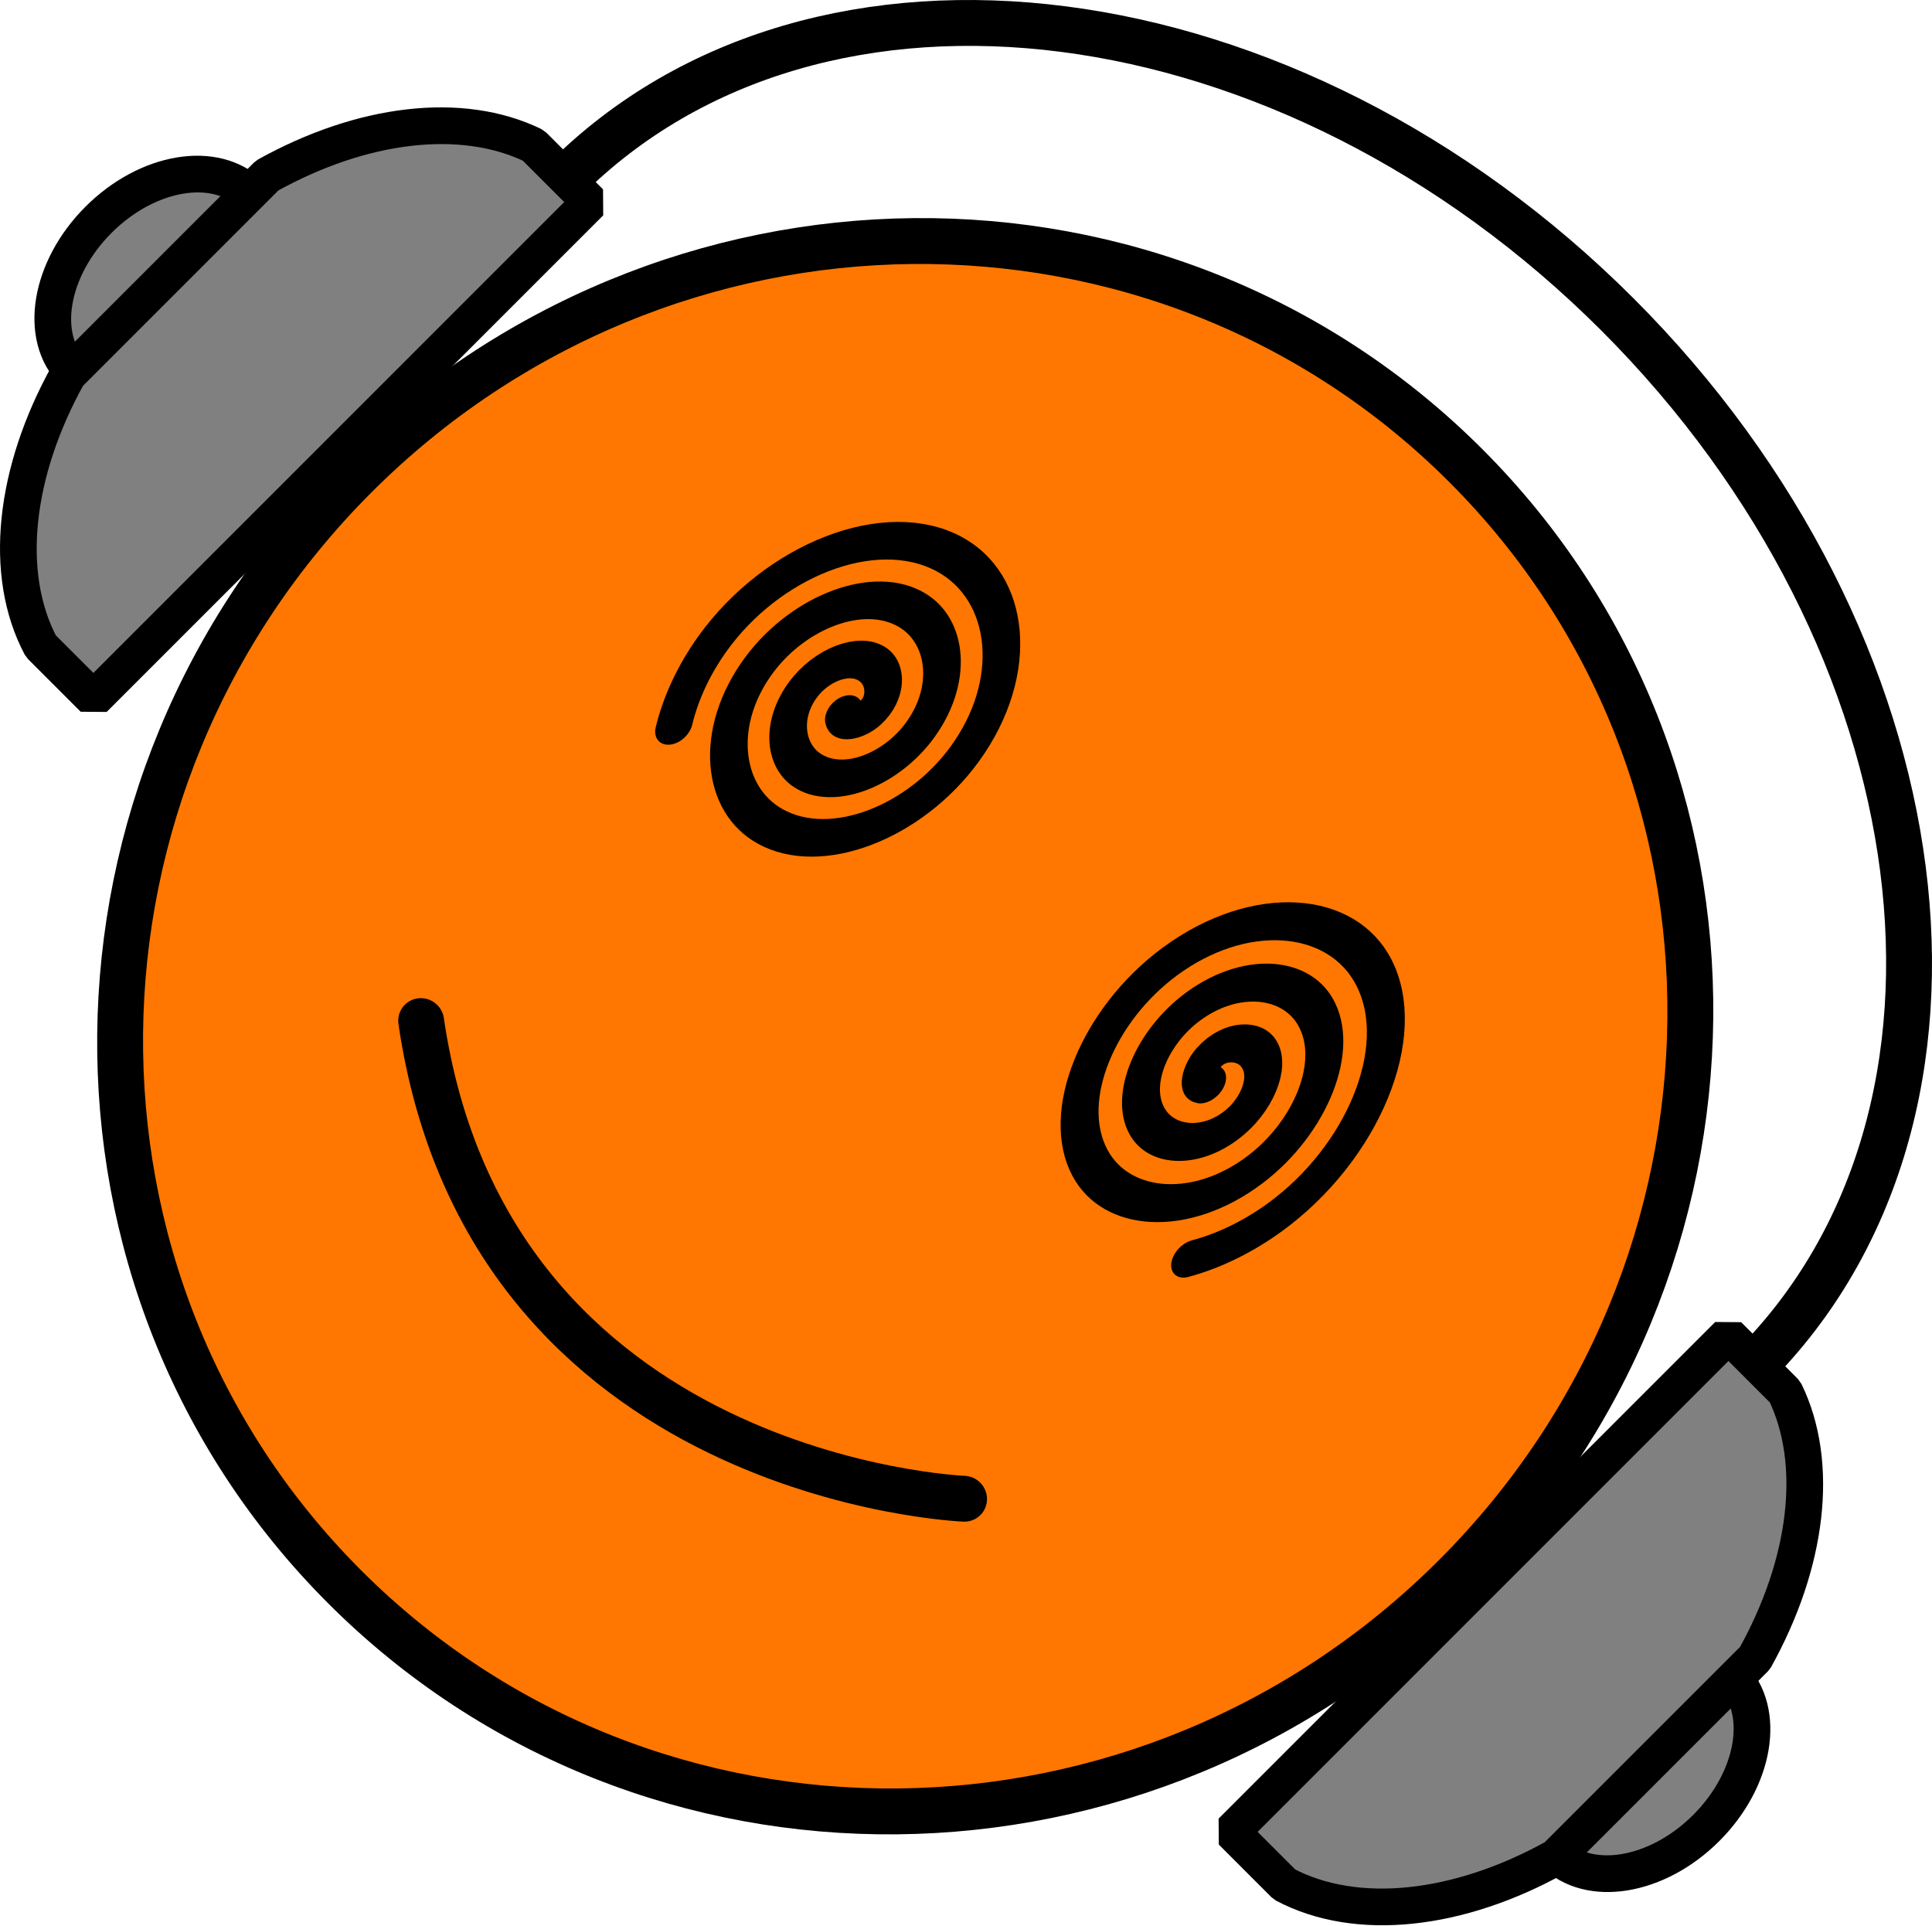
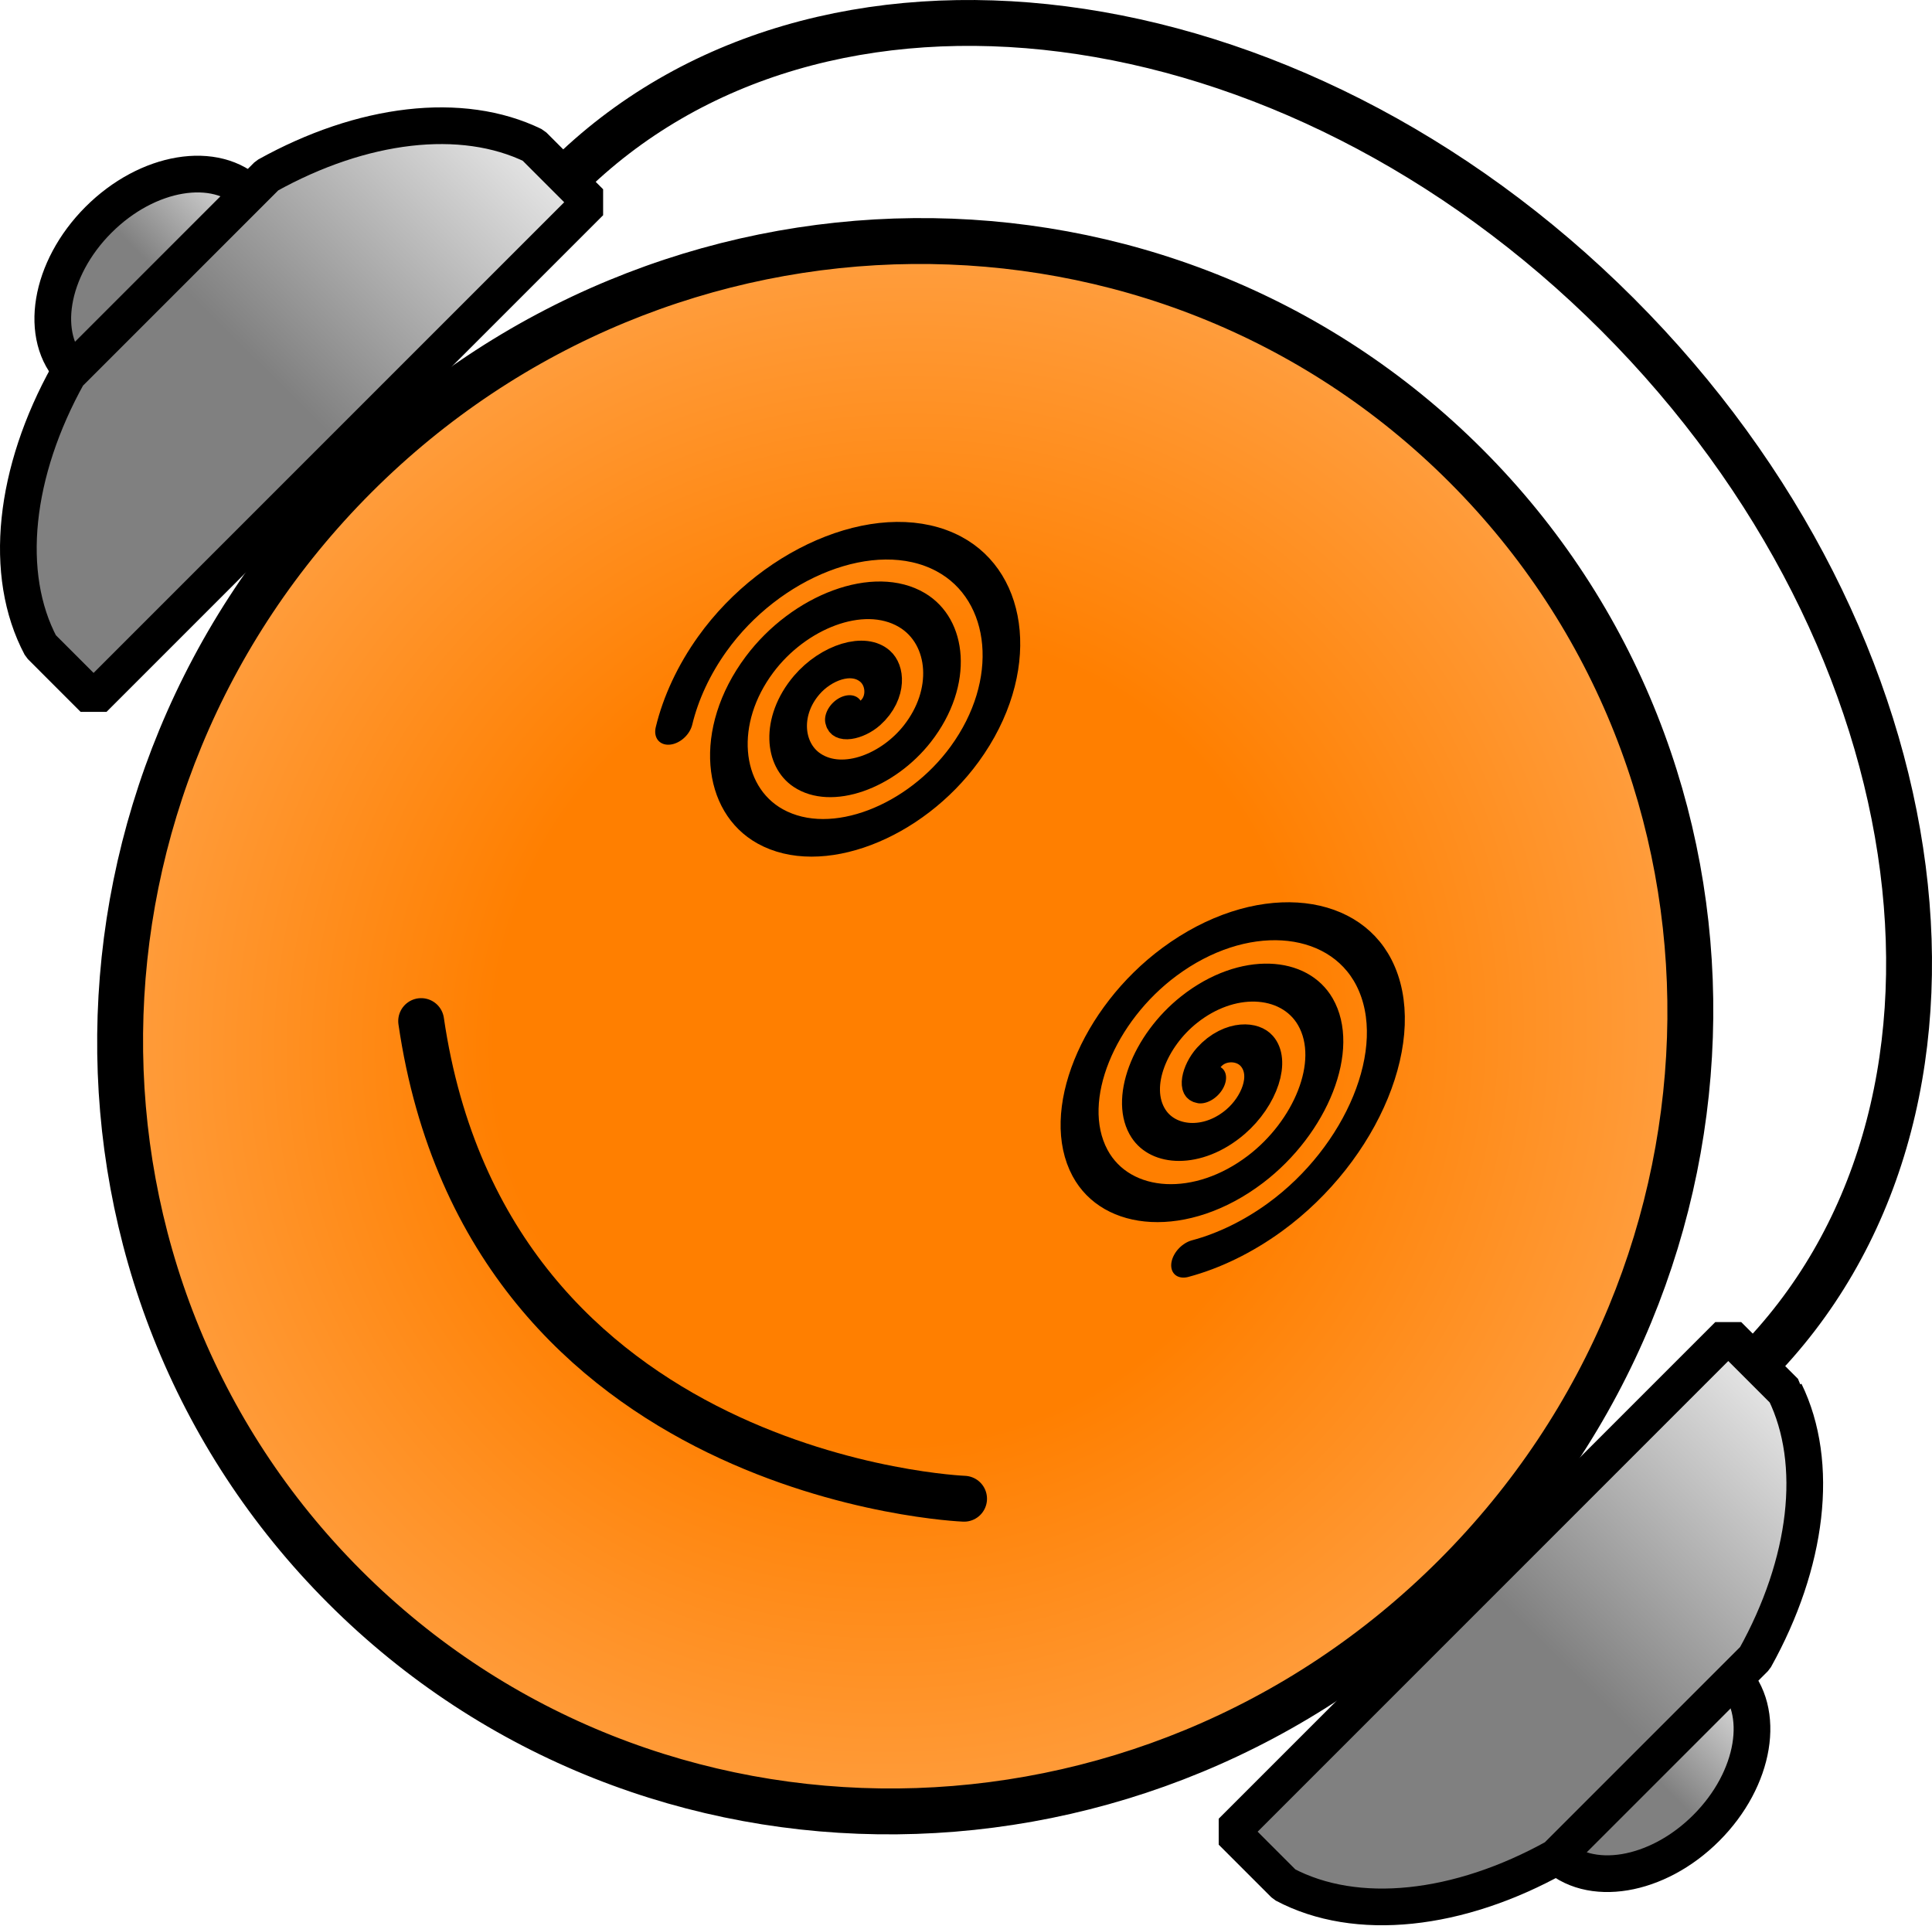
- <svg xmlns="http://www.w3.org/2000/svg" width="414.68" height="413.197" id="svg2" version="1.0">
+ <svg xmlns="http://www.w3.org/2000/svg" xmlns:ns1="http://www.openswatchbook.org/uri/2009/osb" xmlns:xlink="http://www.w3.org/1999/xlink" width="414.68" height="413.197" id="svg2" version="1.0">
  <defs id="defs4">
-     </defs>
+     <linearGradient id="linearGradient5268">
+       <stop style="stop-color:#808080;stop-opacity:1;" offset="0" id="stop5270" />
+       <stop id="stop7350" offset="0.5" style="stop-color:#808080;stop-opacity:1;" />
+       <stop style="stop-color:#ffffff;stop-opacity:1;" offset="1" id="stop5272" />
+     </linearGradient>
+     <linearGradient id="linearGradient5260">
+       <stop style="stop-color:#808080;stop-opacity:1;" offset="0" id="stop5262" />
+       <stop id="stop7332" offset="0.5" style="stop-color:#808080;stop-opacity:1;" />
+       <stop style="stop-color:#ffffff;stop-opacity:1;" offset="1" id="stop5264" />
+     </linearGradient>
+     <linearGradient id="linearGradient5252">
+       <stop style="stop-color:#808080;stop-opacity:1;" offset="0" id="stop5254" />
+       <stop id="stop7344" offset="0.5" style="stop-color:#808080;stop-opacity:1;" />
+       <stop style="stop-color:#ffffff;stop-opacity:1;" offset="1" id="stop5256" />
+     </linearGradient>
+     <linearGradient id="linearGradient5244">
+       <stop style="stop-color:#808080;stop-opacity:1;" offset="0" id="stop5246" />
+       <stop id="stop7338" offset="0.5" style="stop-color:#808080;stop-opacity:1;" />
+       <stop style="stop-color:#ffffff;stop-opacity:1;" offset="1" id="stop5248" />
+     </linearGradient>
+     <linearGradient id="linearGradient3798" ns1:paint="gradient">
+       <stop style="stop-color:#ff7f00;stop-opacity:1;" offset="0" id="stop3800" />
+       <stop id="stop5280" offset="0.5" style="stop-color:#ff7f00;stop-opacity:1;" />
+       <stop style="stop-color:#ff9f41;stop-opacity:1;" offset="1" id="stop3802" />
+     </linearGradient>
+     <linearGradient xlink:href="#linearGradient5244" id="linearGradient5250" x1="63.72" y1="724.969" x2="130.606" y2="661.249" gradientUnits="userSpaceOnUse" />
+     <linearGradient xlink:href="#linearGradient5252" id="linearGradient5258" x1="329.513" y1="987.73" x2="390.638" y2="921.997" gradientUnits="userSpaceOnUse" />
+     <linearGradient xlink:href="#linearGradient5260" id="linearGradient5266" x1="28.183" y1="692.086" x2="57.789" y2="672.634" gradientUnits="userSpaceOnUse" />
+     <linearGradient xlink:href="#linearGradient5268" id="linearGradient5274" x1="360.438" y1="1023.048" x2="379.983" y2="995.548" gradientUnits="userSpaceOnUse" />
+     <radialGradient xlink:href="#linearGradient3798" id="radialGradient5284" cx="388.093" cy="489.857" fx="388.093" fy="489.857" r="185.398" gradientTransform="matrix(1,0,0,0.9860505,0,6.791223)" gradientUnits="userSpaceOnUse" />
+     <linearGradient xlink:href="#linearGradient5252" id="linearGradient7309" gradientUnits="userSpaceOnUse" x1="329.513" y1="987.73" x2="390.638" y2="921.997" />
+     <linearGradient xlink:href="#linearGradient5260" id="linearGradient7330" x1="8.061" y1="722.269" x2="59.13" y2="672.634" gradientUnits="userSpaceOnUse" />
+     <linearGradient xlink:href="#linearGradient5244" id="linearGradient7336" x1="0.671" y1="792.713" x2="130.606" y2="661.919" gradientUnits="userSpaceOnUse" />
+     <linearGradient xlink:href="#linearGradient5252" id="linearGradient7342" x1="261.097" y1="1052.791" x2="391.309" y2="921.327" gradientUnits="userSpaceOnUse" />
+     <linearGradient xlink:href="#linearGradient5268" id="linearGradient7348" x1="329.584" y1="1045.183" x2="379.312" y2="994.877" gradientUnits="userSpaceOnUse" />
+   </defs>
  <g id="layer1" transform="translate(-4.8031693e-6,-639.1655)">
-     <g id="g2410" transform="matrix(0.7011657,0.7011657,-0.6910921,0.6910921,619.2548,79.95169)">
-       <path id="path3226" d="M 478.664,843.879 C 489.384,843.879 498.102,856.237 498.102,871.483 C 498.102,886.728 489.384,899.086 478.664,899.086 C 478.329,899.086 478.002,899.08 477.671,899.056 L 477.671,843.91 C 478.002,843.886 478.329,843.879 478.664,843.879 z" style="fill:#808080;fill-opacity:1;fill-rule:evenodd;stroke:#000000;stroke-width:8;stroke-linecap:butt;stroke-linejoin:bevel;stroke-miterlimit:4;stroke-dasharray:none;stroke-opacity:1" />
-       <path id="path2435" d="M 25.338,843.843 C 14.618,843.843 5.899,856.202 5.899,871.447 C 5.899,886.692 14.618,899.051 25.338,899.051 C 25.673,899.051 25.999,899.044 26.33,899.02 L 26.33,843.874 C 25.999,843.85 25.673,843.843 25.338,843.843 z" style="fill:#808080;fill-opacity:1;fill-rule:evenodd;stroke:#000000;stroke-width:8;stroke-linecap:butt;stroke-linejoin:bevel;stroke-miterlimit:4;stroke-dasharray:none;stroke-opacity:1" />
-       <path transform="matrix(0.9339702,0,0,0.9803741,-108.7163,394.0969)" d="M 567.241,486.845 A 180.172,177.586 0 1 1 206.897,486.845 A 180.172,177.586 0 1 1 567.241,486.845 z" id="path2393" style="fill:#ff7700;fill-opacity:1;fill-rule:evenodd;stroke:#000000;stroke-width:10.451;stroke-linecap:butt;stroke-linejoin:miter;stroke-miterlimit:4;stroke-dasharray:none;stroke-opacity:1" />
-       <path transform="matrix(0.9107644,0,0,1.339488,11.63435,266.5296)" d="M 325.296,423.309 C 323.13,424.384 321.199,421.864 321.046,419.952 C 320.739,416.135 324.546,413.513 328.048,413.677 C 333.415,413.927 336.896,419.261 336.348,424.324 C 335.6,431.231 328.672,435.605 322.056,434.648 C 313.608,433.426 308.33,424.877 309.707,416.712 C 311.392,406.723 321.574,400.535 331.288,402.338 C 342.819,404.479 349.919,416.303 347.686,427.563 C 345.093,440.637 331.623,448.652 318.817,445.986 C 304.201,442.943 295.268,427.825 298.369,413.473 C 301.86,397.314 318.629,387.464 334.527,391 C 352.229,394.937 362.997,413.359 359.024,430.803 C 357.799,436.183 355.269,441.239 351.724,445.466" id="path3165" style="fill:none;fill-rule:evenodd;stroke:#000000;stroke-width:7.243;stroke-linecap:round;stroke-linejoin:miter;stroke-miterlimit:4;stroke-dasharray:none;stroke-opacity:1" />
-       <path transform="matrix(-0.9147045,0,0,1.273871,493.1648,293.2006)" d="M 325.296,423.309 C 323.13,424.384 321.199,421.864 321.046,419.952 C 320.739,416.135 324.546,413.513 328.048,413.677 C 333.415,413.927 336.896,419.261 336.348,424.324 C 335.6,431.231 328.672,435.605 322.056,434.648 C 313.608,433.426 308.33,424.877 309.707,416.712 C 311.392,406.723 321.574,400.535 331.288,402.338 C 342.819,404.479 349.919,416.303 347.686,427.563 C 345.093,440.637 331.623,448.652 318.817,445.986 C 304.201,442.943 295.268,427.825 298.369,413.473 C 301.86,397.314 318.629,387.464 334.527,391 C 352.229,394.937 362.997,413.359 359.024,430.803 C 357.799,436.183 355.269,441.239 351.724,445.466" id="path3167" style="fill:none;fill-rule:evenodd;stroke:#000000;stroke-width:7.411;stroke-linecap:round;stroke-linejoin:miter;stroke-miterlimit:4;stroke-dasharray:none;stroke-opacity:1" />
-       <path id="path3225" d="M 177.916,945.76 C 258.431,1006.611 334.114,935.618 334.114,935.618" style="fill:none;fill-rule:evenodd;stroke:#000000;stroke-width:10;stroke-linecap:round;stroke-linejoin:miter;stroke-miterlimit:4;stroke-dasharray:none;stroke-opacity:1" />
-       <path id="path2398" d="M 443.396,791.536 C 459.719,797.243 473.115,814.616 479.558,837.553 L 479.558,899.347 C 472.954,922.858 459.05,940.515 442.17,945.761 L 426.03,945.761 L 426.03,791.536 L 443.396,791.536 z" style="fill:#808080;fill-opacity:1;stroke:#000000;stroke-width:8;stroke-linecap:round;stroke-linejoin:bevel;stroke-miterlimit:4;stroke-dasharray:none;stroke-opacity:1" />
-       <path id="path2405" d="M 71.136,793.14 C 71.136,792.995 71.136,792.851 71.136,792.707 C 71.136,714.081 152.563,650.269 252.892,650.269 C 353.222,650.269 434.649,714.081 434.649,792.707 L 434.649,792.707 C 434.649,792.851 434.648,792.995 434.648,793.14" style="fill:none;fill-opacity:0;stroke:#000000;stroke-width:10;stroke-linecap:butt;stroke-linejoin:bevel;stroke-miterlimit:4;stroke-dasharray:none;stroke-opacity:1" />
-       <path id="rect3299" d="M 61.098,792.373 C 44.776,798.08 31.379,815.454 24.936,838.39 L 24.936,900.184 C 31.541,923.695 45.444,941.353 62.324,946.598 L 78.464,946.598 L 78.464,792.373 L 61.098,792.373 z" style="fill:#808080;fill-opacity:1;stroke:#000000;stroke-width:8;stroke-linecap:round;stroke-linejoin:bevel;stroke-miterlimit:4;stroke-dasharray:none;stroke-opacity:1" />
+     <g id="g7352">
+       <path id="path3226" d="m 371.679,998.772 c 7.516,7.516 5.089,22.17 -5.447,32.706 -10.536,10.536 -25.19,12.964 -32.706,5.447 -0.235,-0.235 -0.459,-0.469 -0.675,-0.717 l 38.111,-38.111 c 0.248,0.215 0.482,0.44 0.717,0.675 z" style="fill:url(#linearGradient7348);fill-opacity:1.0;fill-rule:evenodd;stroke:#000000;stroke-width:7.876;stroke-linecap:butt;stroke-linejoin:bevel;stroke-miterlimit:4;stroke-opacity:1;stroke-dasharray:none" />
+       <path id="path2435" d="m 53.847,680.891 c -7.516,-7.516 -22.17,-5.089 -32.706,5.447 -10.536,10.536 -12.964,25.19 -5.447,32.706 0.235,0.235 0.469,0.459 0.717,0.675 l 38.111,-38.111 c -0.215,-0.248 -0.44,-0.482 -0.675,-0.717 z" style="fill:url(#linearGradient7330);fill-opacity:1.0;fill-rule:evenodd;stroke:#000000;stroke-width:7.876;stroke-linecap:butt;stroke-linejoin:bevel;stroke-miterlimit:4;stroke-opacity:1;stroke-dasharray:none" />
+       <path transform="matrix(0.6548679,0.6548679,-0.6775288,0.6775288,270.6694,276.0808)" d="m 567.241,486.845 a 180.172,177.586 0 1 1 -360.345,0 180.172,177.586 0 1 1 360.345,0 z" id="path2393" style="fill:url(#radialGradient5284);fill-opacity:1;fill-rule:evenodd;stroke:#000000;stroke-width:10.451;stroke-linecap:butt;stroke-linejoin:miter;stroke-miterlimit:4;stroke-opacity:1;stroke-dasharray:none" />
+       <path transform="matrix(0.6385968,0.6385968,-0.9257094,0.9257094,443.216,272.3058)" d="m 325.296,423.309 c -2.166,1.074 -4.096,-1.445 -4.25,-3.358 -0.307,-3.817 3.5,-6.438 7.002,-6.275 5.367,0.251 8.848,5.584 8.3,10.647 -0.748,6.908 -7.676,11.281 -14.291,10.324 -8.448,-1.222 -13.726,-9.771 -12.349,-17.936 1.685,-9.99 11.867,-16.177 21.58,-14.374 11.531,2.141 18.632,13.965 16.398,25.225 -2.593,13.073 -16.063,21.089 -28.869,18.423 -14.616,-3.043 -23.548,-18.161 -20.448,-32.514 3.491,-16.159 20.26,-26.009 36.158,-22.473 17.702,3.937 28.47,22.359 24.497,39.803 -1.225,5.381 -3.755,10.436 -7.3,14.663" id="path3165" style="fill:none;stroke:#000000;stroke-width:7.243;stroke-linecap:round;stroke-linejoin:miter;stroke-miterlimit:4;stroke-opacity:1;stroke-dasharray:none" />
+       <path transform="matrix(-0.6413594,-0.6413594,-0.8803621,0.8803621,762.4165,628.3705)" d="m 325.296,423.309 c -2.166,1.074 -4.096,-1.445 -4.25,-3.358 -0.307,-3.817 3.5,-6.438 7.002,-6.275 5.367,0.251 8.848,5.584 8.3,10.647 -0.748,6.908 -7.676,11.281 -14.291,10.324 -8.448,-1.222 -13.726,-9.771 -12.349,-17.936 1.685,-9.99 11.867,-16.177 21.58,-14.374 11.531,2.141 18.632,13.965 16.398,25.225 -2.593,13.073 -16.063,21.089 -28.869,18.423 -14.616,-3.043 -23.548,-18.161 -20.448,-32.514 3.491,-16.159 20.26,-26.009 36.158,-22.473 17.702,3.937 28.47,22.359 24.497,39.803 -1.225,5.381 -3.755,10.436 -7.3,14.663" id="path3167" style="fill:none;stroke:#000000;stroke-width:7.411;stroke-linecap:round;stroke-linejoin:miter;stroke-miterlimit:4;stroke-opacity:1;stroke-dasharray:none" />
+       <path id="path3225" d="M 90.396,858.308 C 104.797,956.815 206.926,960.82 206.926,960.82" style="fill:none;stroke:#000000;stroke-width:9.844;stroke-linecap:round;stroke-linejoin:miter;stroke-miterlimit:4;stroke-opacity:1;stroke-dasharray:none" />
+       <path id="path2405" d="m 121.001,677.963 c 0.099,-0.1 0.199,-0.2 0.299,-0.3 54.337,-54.337 155.531,-41.344 225.879,29.004 70.348,70.348 83.341,171.541 29.004,225.879 l -2e-5,10e-6 c -0.1,0.1 -0.2,0.199 -0.3,0.299" style="fill:none;stroke:#000000;stroke-width:9.844;stroke-linecap:butt;stroke-linejoin:bevel;stroke-miterlimit:4;stroke-opacity:1;stroke-dasharray:none" />
+       <path id="rect3299" d="M 114.492,670.395 C 99.103,662.893 77.703,665.507 57.335,676.841 L 14.629,719.546 C 3.012,740.425 0.557,762.377 8.768,777.838 L 20.085,789.155 126.668,682.571 114.492,670.395 z" style="fill:url(#linearGradient7336);fill-opacity:1.0;stroke:#000000;stroke-width:7.876;stroke-linecap:round;stroke-linejoin:bevel;stroke-miterlimit:4;stroke-opacity:1;stroke-dasharray:none" />
+       <path id="path2398" d="m 383.125,937.87 c 7.501,15.389 4.888,36.789 -6.446,57.157 l -42.705,42.705 c -20.879,11.618 -42.831,14.072 -58.292,5.862 l -11.317,-11.317 106.584,-106.584 12.176,12.176 z" style="fill:url(#linearGradient7342);fill-opacity:1.0;stroke:#000000;stroke-width:7.876;stroke-linecap:round;stroke-linejoin:bevel;stroke-miterlimit:4;stroke-opacity:1;stroke-dasharray:none" />
    </g>
  </g>
</svg>
